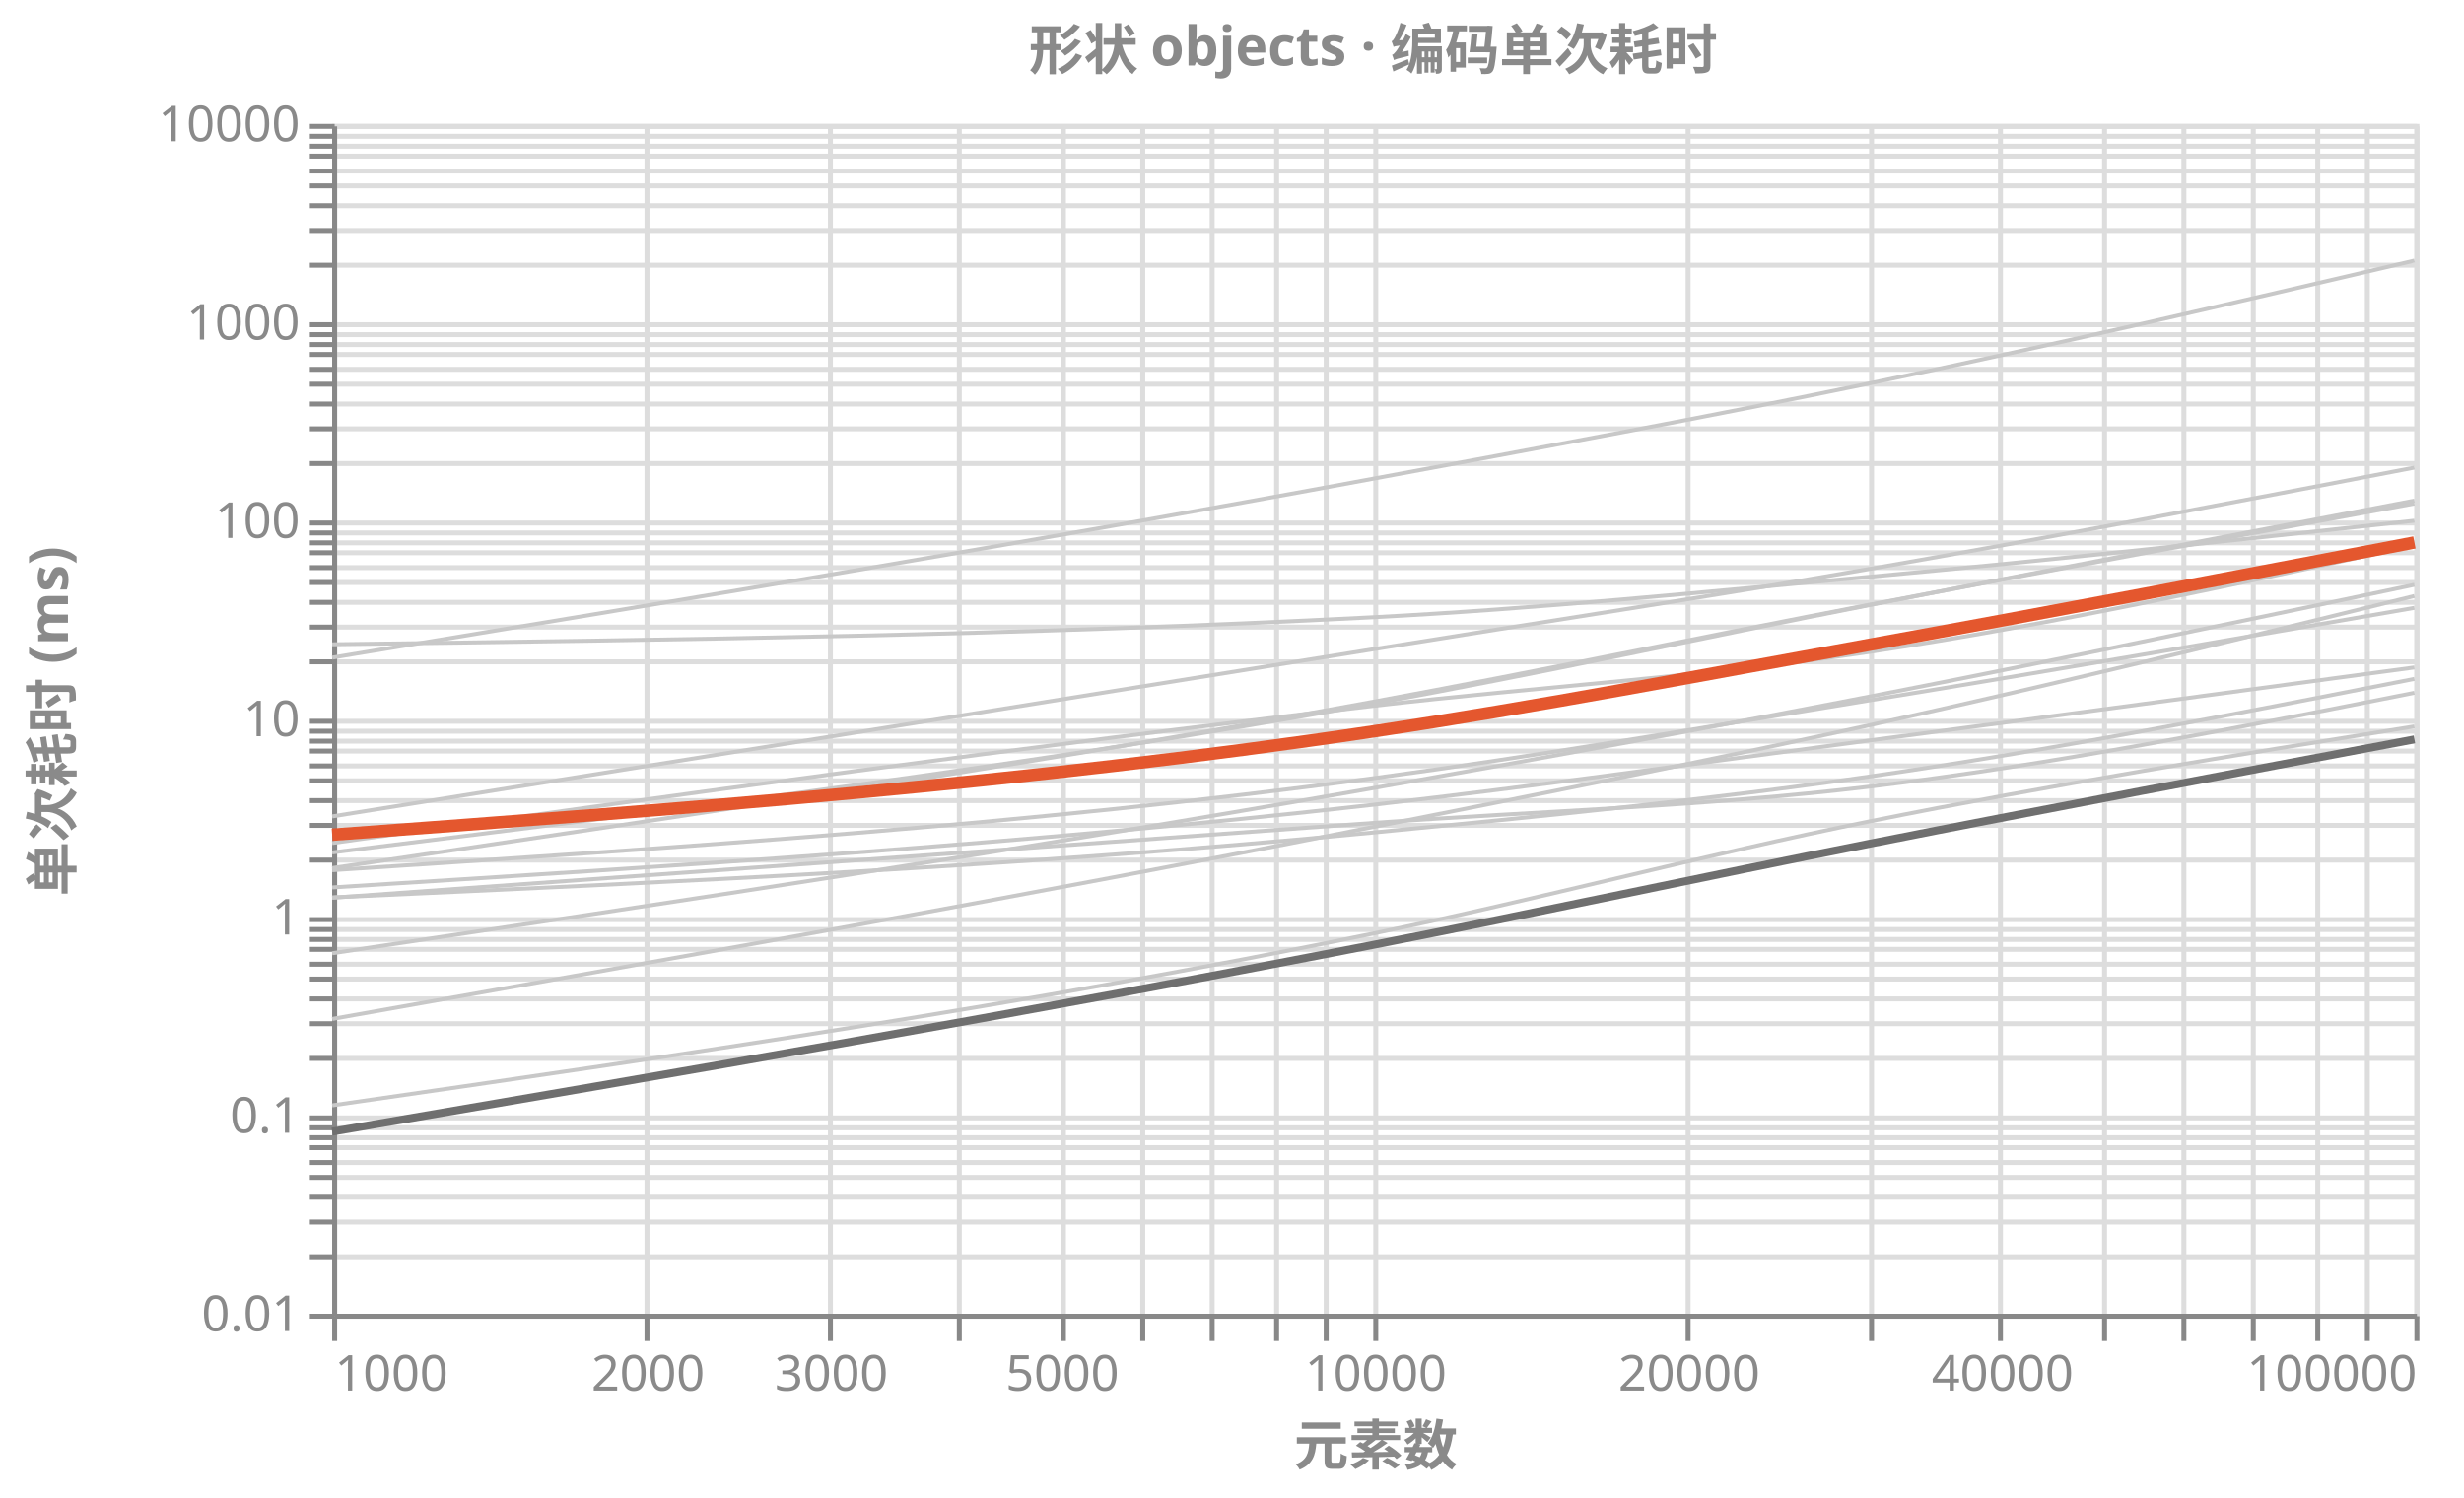
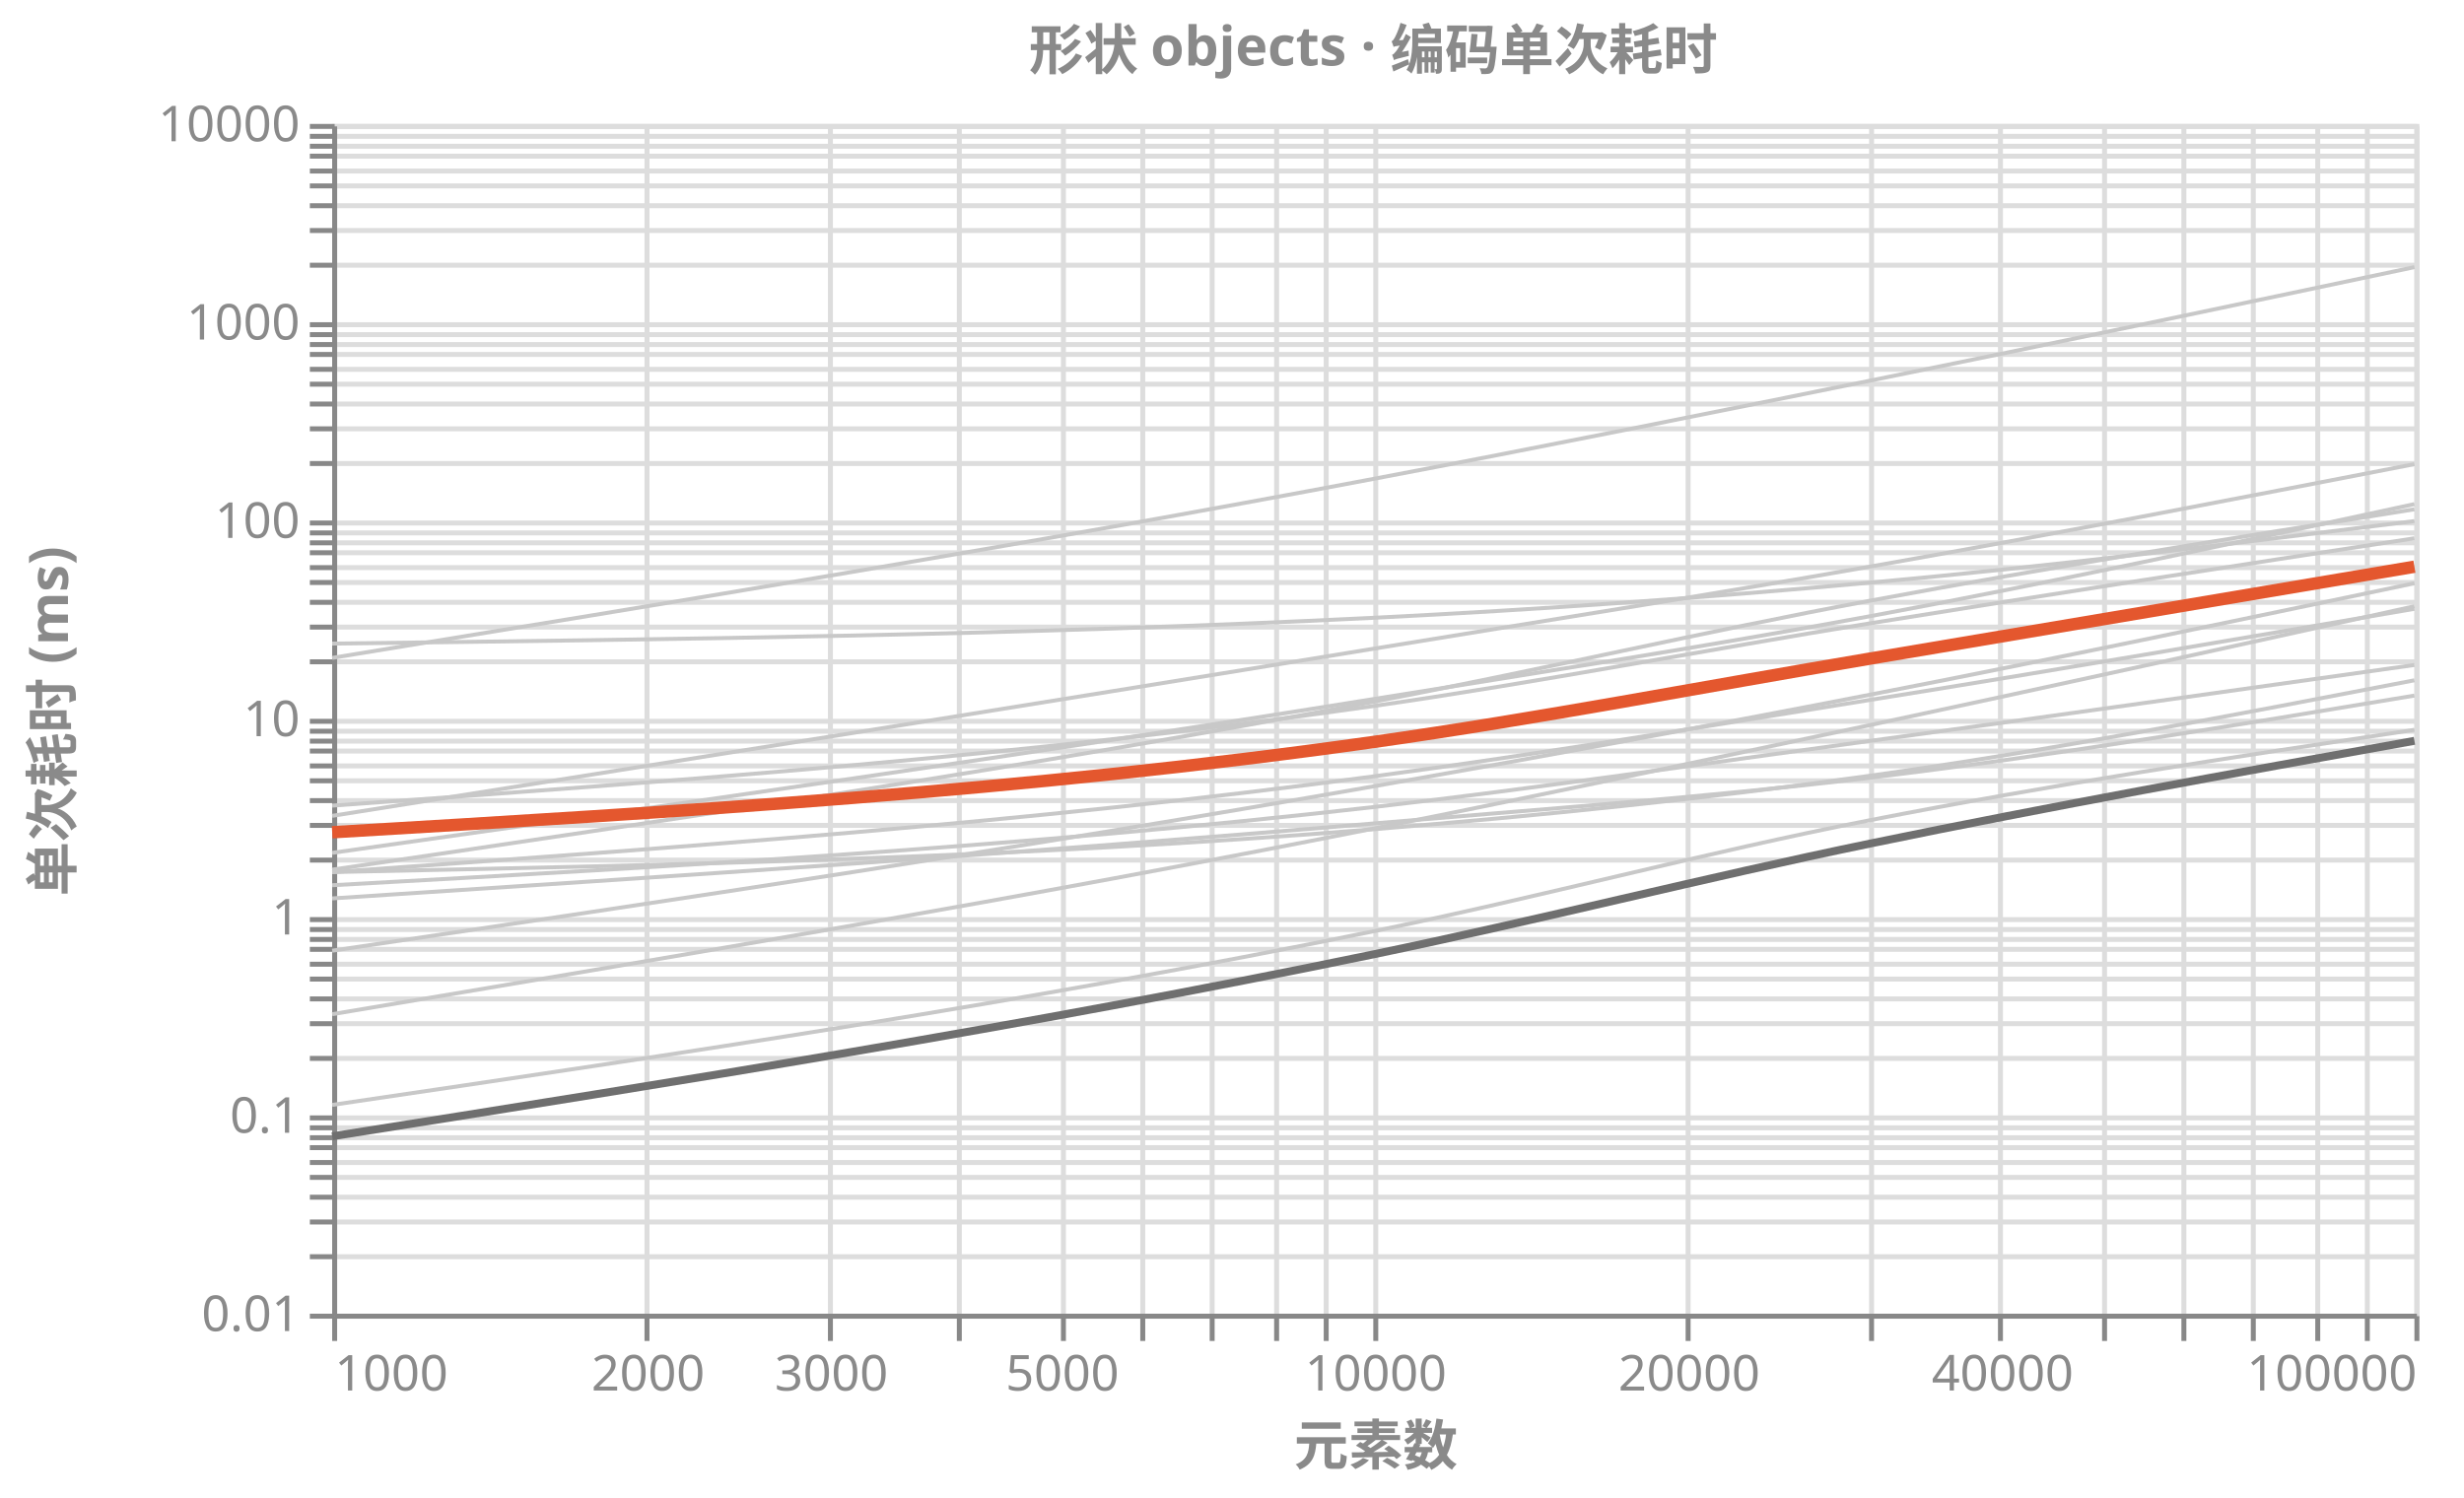
<svg xmlns="http://www.w3.org/2000/svg" version="1.1" class="marks" width="497" height="302" viewBox="0 0 497 302">
  <g fill="none" stroke-miterlimit="4" transform="translate(67,25)">
    <g class="mark-group role-frame root" role="graphics-object" aria-roledescription="group mark container">
      <g transform="translate(0,0)">
        <path class="background" aria-hidden="true" d="M0.5,0.5h420v240h-420Z" stroke="#ddd" />
        <g>
          <g class="mark-group role-axis" aria-hidden="true">
            <g transform="translate(0.5,240.5)">
              <path class="background" aria-hidden="true" d="M0,0h0v0h0Z" pointer-events="none" />
              <g>
                <g class="mark-rule role-axis-grid" pointer-events="none">
                  <line transform="translate(0,-240)" x2="0" y2="240" stroke="#ddd" stroke-width="1" opacity="1" />
                  <line transform="translate(63,-240)" x2="0" y2="240" stroke="#ddd" stroke-width="1" opacity="1" />
                  <line transform="translate(100,-240)" x2="0" y2="240" stroke="#ddd" stroke-width="1" opacity="1" />
                  <line transform="translate(126,-240)" x2="0" y2="240" stroke="#ddd" stroke-width="1" opacity="1" />
                  <line transform="translate(147,-240)" x2="0" y2="240" stroke="#ddd" stroke-width="1" opacity="1" />
                  <line transform="translate(163,-240)" x2="0" y2="240" stroke="#ddd" stroke-width="1" opacity="1" />
                  <line transform="translate(177,-240)" x2="0" y2="240" stroke="#ddd" stroke-width="1" opacity="1" />
                  <line transform="translate(190,-240)" x2="0" y2="240" stroke="#ddd" stroke-width="1" opacity="1" />
                  <line transform="translate(200,-240)" x2="0" y2="240" stroke="#ddd" stroke-width="1" opacity="1" />
                  <line transform="translate(210,-240)" x2="0" y2="240" stroke="#ddd" stroke-width="1" opacity="1" />
                  <line transform="translate(273,-240)" x2="0" y2="240" stroke="#ddd" stroke-width="1" opacity="1" />
                  <line transform="translate(310,-240)" x2="0" y2="240" stroke="#ddd" stroke-width="1" opacity="1" />
                  <line transform="translate(336,-240)" x2="0" y2="240" stroke="#ddd" stroke-width="1" opacity="1" />
                  <line transform="translate(357,-240)" x2="0" y2="240" stroke="#ddd" stroke-width="1" opacity="1" />
                  <line transform="translate(373,-240)" x2="0" y2="240" stroke="#ddd" stroke-width="1" opacity="1" />
                  <line transform="translate(387,-240)" x2="0" y2="240" stroke="#ddd" stroke-width="1" opacity="1" />
                  <line transform="translate(400,-240)" x2="0" y2="240" stroke="#ddd" stroke-width="1" opacity="1" />
                  <line transform="translate(410,-240)" x2="0" y2="240" stroke="#ddd" stroke-width="1" opacity="1" />
                  <line transform="translate(420,-240)" x2="0" y2="240" stroke="#ddd" stroke-width="1" opacity="1" />
                </g>
              </g>
              <path class="foreground" aria-hidden="true" d="" pointer-events="none" display="none" />
            </g>
          </g>
          <g class="mark-group role-axis" aria-hidden="true">
            <g transform="translate(0.5,0.5)">
              <path class="background" aria-hidden="true" d="M0,0h0v0h0Z" pointer-events="none" />
              <g>
                <g class="mark-rule role-axis-grid" pointer-events="none">
                  <line transform="translate(0,240)" x2="420" y2="0" stroke="#ddd" stroke-width="1" opacity="1" />
                  <line transform="translate(0,228)" x2="420" y2="0" stroke="#ddd" stroke-width="1" opacity="1" />
                  <line transform="translate(0,221)" x2="420" y2="0" stroke="#ddd" stroke-width="1" opacity="1" />
                  <line transform="translate(0,216)" x2="420" y2="0" stroke="#ddd" stroke-width="1" opacity="1" />
                  <line transform="translate(0,212)" x2="420" y2="0" stroke="#ddd" stroke-width="1" opacity="1" />
                  <line transform="translate(0,209)" x2="420" y2="0" stroke="#ddd" stroke-width="1" opacity="1" />
                  <line transform="translate(0,206)" x2="420" y2="0" stroke="#ddd" stroke-width="1" opacity="1" />
                  <line transform="translate(0,204)" x2="420" y2="0" stroke="#ddd" stroke-width="1" opacity="1" />
                  <line transform="translate(0,202)" x2="420" y2="0" stroke="#ddd" stroke-width="1" opacity="1" />
                  <line transform="translate(0,200)" x2="420" y2="0" stroke="#ddd" stroke-width="1" opacity="1" />
                  <line transform="translate(0,188)" x2="420" y2="0" stroke="#ddd" stroke-width="1" opacity="1" />
                  <line transform="translate(0,181)" x2="420" y2="0" stroke="#ddd" stroke-width="1" opacity="1" />
                  <line transform="translate(0,176)" x2="420" y2="0" stroke="#ddd" stroke-width="1" opacity="1" />
                  <line transform="translate(0,172)" x2="420" y2="0" stroke="#ddd" stroke-width="1" opacity="1" />
                  <line transform="translate(0,169)" x2="420" y2="0" stroke="#ddd" stroke-width="1" opacity="1" />
                  <line transform="translate(0,166)" x2="420" y2="0" stroke="#ddd" stroke-width="1" opacity="1" />
                  <line transform="translate(0,164)" x2="420" y2="0" stroke="#ddd" stroke-width="1" opacity="1" />
                  <line transform="translate(0,162)" x2="420" y2="0" stroke="#ddd" stroke-width="1" opacity="1" />
                  <line transform="translate(0,160)" x2="420" y2="0" stroke="#ddd" stroke-width="1" opacity="1" />
                  <line transform="translate(0,148)" x2="420" y2="0" stroke="#ddd" stroke-width="1" opacity="1" />
                  <line transform="translate(0,141)" x2="420" y2="0" stroke="#ddd" stroke-width="1" opacity="1" />
                  <line transform="translate(0,136)" x2="420" y2="0" stroke="#ddd" stroke-width="1" opacity="1" />
                  <line transform="translate(0,132)" x2="420" y2="0" stroke="#ddd" stroke-width="1" opacity="1" />
                  <line transform="translate(0,129)" x2="420" y2="0" stroke="#ddd" stroke-width="1" opacity="1" />
                  <line transform="translate(0,126)" x2="420" y2="0" stroke="#ddd" stroke-width="1" opacity="1" />
                  <line transform="translate(0,124)" x2="420" y2="0" stroke="#ddd" stroke-width="1" opacity="1" />
                  <line transform="translate(0,122)" x2="420" y2="0" stroke="#ddd" stroke-width="1" opacity="1" />
                  <line transform="translate(0,120)" x2="420" y2="0" stroke="#ddd" stroke-width="1" opacity="1" />
                  <line transform="translate(0,108)" x2="420" y2="0" stroke="#ddd" stroke-width="1" opacity="1" />
                  <line transform="translate(0,101)" x2="420" y2="0" stroke="#ddd" stroke-width="1" opacity="1" />
                  <line transform="translate(0,96)" x2="420" y2="0" stroke="#ddd" stroke-width="1" opacity="1" />
                  <line transform="translate(0,92)" x2="420" y2="0" stroke="#ddd" stroke-width="1" opacity="1" />
                  <line transform="translate(0,89)" x2="420" y2="0" stroke="#ddd" stroke-width="1" opacity="1" />
                  <line transform="translate(0,86)" x2="420" y2="0" stroke="#ddd" stroke-width="1" opacity="1" />
                  <line transform="translate(0,84)" x2="420" y2="0" stroke="#ddd" stroke-width="1" opacity="1" />
                  <line transform="translate(0,82)" x2="420" y2="0" stroke="#ddd" stroke-width="1" opacity="1" />
                  <line transform="translate(0,80)" x2="420" y2="0" stroke="#ddd" stroke-width="1" opacity="1" />
                  <line transform="translate(0,68)" x2="420" y2="0" stroke="#ddd" stroke-width="1" opacity="1" />
                  <line transform="translate(0,61)" x2="420" y2="0" stroke="#ddd" stroke-width="1" opacity="1" />
                  <line transform="translate(0,56)" x2="420" y2="0" stroke="#ddd" stroke-width="1" opacity="1" />
                  <line transform="translate(0,52)" x2="420" y2="0" stroke="#ddd" stroke-width="1" opacity="1" />
                  <line transform="translate(0,49)" x2="420" y2="0" stroke="#ddd" stroke-width="1" opacity="1" />
                  <line transform="translate(0,46)" x2="420" y2="0" stroke="#ddd" stroke-width="1" opacity="1" />
                  <line transform="translate(0,44)" x2="420" y2="0" stroke="#ddd" stroke-width="1" opacity="1" />
                  <line transform="translate(0,42)" x2="420" y2="0" stroke="#ddd" stroke-width="1" opacity="1" />
                  <line transform="translate(0,40)" x2="420" y2="0" stroke="#ddd" stroke-width="1" opacity="1" />
                  <line transform="translate(0,28)" x2="420" y2="0" stroke="#ddd" stroke-width="1" opacity="1" />
                  <line transform="translate(0,21)" x2="420" y2="0" stroke="#ddd" stroke-width="1" opacity="1" />
                  <line transform="translate(0,16)" x2="420" y2="0" stroke="#ddd" stroke-width="1" opacity="1" />
                  <line transform="translate(0,12)" x2="420" y2="0" stroke="#ddd" stroke-width="1" opacity="1" />
                  <line transform="translate(0,9)" x2="420" y2="0" stroke="#ddd" stroke-width="1" opacity="1" />
                  <line transform="translate(0,6)" x2="420" y2="0" stroke="#ddd" stroke-width="1" opacity="1" />
                  <line transform="translate(0,4)" x2="420" y2="0" stroke="#ddd" stroke-width="1" opacity="1" />
                  <line transform="translate(0,2)" x2="420" y2="0" stroke="#ddd" stroke-width="1" opacity="1" />
                  <line transform="translate(0,0)" x2="420" y2="0" stroke="#ddd" stroke-width="1" opacity="1" />
                </g>
              </g>
              <path class="foreground" aria-hidden="true" d="" pointer-events="none" display="none" />
            </g>
          </g>
          <g class="mark-group role-axis" role="graphics-symbol" aria-roledescription="axis" aria-label="X-axis titled '元素数' for a log scale with values from 1000 to 100000">
            <g transform="translate(0.5,240.5)">
              <path class="background" aria-hidden="true" d="M0,0h0v0h0Z" pointer-events="none" />
              <g>
                <g class="mark-rule role-axis-tick" pointer-events="none">
                  <line transform="translate(0,0)" x2="0" y2="5" stroke="#888" stroke-width="1" opacity="1" />
                  <line transform="translate(63,0)" x2="0" y2="5" stroke="#888" stroke-width="1" opacity="1" />
                  <line transform="translate(100,0)" x2="0" y2="5" stroke="#888" stroke-width="1" opacity="1" />
                  <line transform="translate(126,0)" x2="0" y2="5" stroke="#888" stroke-width="1" opacity="1" />
                  <line transform="translate(147,0)" x2="0" y2="5" stroke="#888" stroke-width="1" opacity="1" />
                  <line transform="translate(163,0)" x2="0" y2="5" stroke="#888" stroke-width="1" opacity="1" />
                  <line transform="translate(177,0)" x2="0" y2="5" stroke="#888" stroke-width="1" opacity="1" />
                  <line transform="translate(190,0)" x2="0" y2="5" stroke="#888" stroke-width="1" opacity="1" />
                  <line transform="translate(200,0)" x2="0" y2="5" stroke="#888" stroke-width="1" opacity="1" />
                  <line transform="translate(210,0)" x2="0" y2="5" stroke="#888" stroke-width="1" opacity="1" />
                  <line transform="translate(273,0)" x2="0" y2="5" stroke="#888" stroke-width="1" opacity="1" />
                  <line transform="translate(310,0)" x2="0" y2="5" stroke="#888" stroke-width="1" opacity="1" />
                  <line transform="translate(336,0)" x2="0" y2="5" stroke="#888" stroke-width="1" opacity="1" />
                  <line transform="translate(357,0)" x2="0" y2="5" stroke="#888" stroke-width="1" opacity="1" />
                  <line transform="translate(373,0)" x2="0" y2="5" stroke="#888" stroke-width="1" opacity="1" />
                  <line transform="translate(387,0)" x2="0" y2="5" stroke="#888" stroke-width="1" opacity="1" />
                  <line transform="translate(400,0)" x2="0" y2="5" stroke="#888" stroke-width="1" opacity="1" />
                  <line transform="translate(410,0)" x2="0" y2="5" stroke="#888" stroke-width="1" opacity="1" />
                  <line transform="translate(420,0)" x2="0" y2="5" stroke="#888" stroke-width="1" opacity="1" />
                </g>
                <g class="mark-text role-axis-label" pointer-events="none">
                  <text text-anchor="start" transform="translate(0,15)" font-family="sans-serif" font-size="10px" fill="#8a8a8a" opacity="1">1000</text>
                  <text text-anchor="middle" transform="translate(63.2163,15)" font-family="sans-serif" font-size="10px" fill="#8a8a8a" opacity="1">2000</text>
                  <text text-anchor="middle" transform="translate(100.1955,15)" font-family="sans-serif" font-size="10px" fill="#8a8a8a" opacity="1">3000</text>
                  <text text-anchor="middle" transform="translate(126.4326,15)" font-family="sans-serif" font-size="10px" fill="#8a8a8a" opacity="0">4000</text>
                  <text text-anchor="middle" transform="translate(146.7837,15)" font-family="sans-serif" font-size="10px" fill="#8a8a8a" opacity="1">5000</text>
                  <text text-anchor="middle" transform="translate(163.4118,15)" font-family="sans-serif" font-size="10px" fill="#8a8a8a" opacity="1" />
                  <text text-anchor="middle" transform="translate(177.4706,15)" font-family="sans-serif" font-size="10px" fill="#8a8a8a" opacity="1" />
                  <text text-anchor="middle" transform="translate(189.6489,15)" font-family="sans-serif" font-size="10px" fill="#8a8a8a" opacity="1" />
                  <text text-anchor="middle" transform="translate(200.3909,15)" font-family="sans-serif" font-size="10px" fill="#8a8a8a" opacity="1" />
                  <text text-anchor="middle" transform="translate(210,15)" font-family="sans-serif" font-size="10px" fill="#8a8a8a" opacity="1">10000</text>
                  <text text-anchor="middle" transform="translate(273.2163,15)" font-family="sans-serif" font-size="10px" fill="#8a8a8a" opacity="1">20000</text>
                  <text text-anchor="middle" transform="translate(310.1955,15)" font-family="sans-serif" font-size="10px" fill="#8a8a8a" opacity="0">30000</text>
                  <text text-anchor="middle" transform="translate(336.4326,15)" font-family="sans-serif" font-size="10px" fill="#8a8a8a" opacity="1">40000</text>
                  <text text-anchor="middle" transform="translate(356.7837,15)" font-family="sans-serif" font-size="10px" fill="#8a8a8a" opacity="0">50000</text>
                  <text text-anchor="middle" transform="translate(373.4118,15)" font-family="sans-serif" font-size="10px" fill="#8a8a8a" opacity="1" />
                  <text text-anchor="middle" transform="translate(387.4706,15)" font-family="sans-serif" font-size="10px" fill="#8a8a8a" opacity="1" />
                  <text text-anchor="middle" transform="translate(399.6489,15)" font-family="sans-serif" font-size="10px" fill="#8a8a8a" opacity="1" />
                  <text text-anchor="middle" transform="translate(410.3909,15)" font-family="sans-serif" font-size="10px" fill="#8a8a8a" opacity="1" />
                  <text text-anchor="end" transform="translate(420,15)" font-family="sans-serif" font-size="10px" fill="#8a8a8a" opacity="1">100000</text>
                </g>
                <g class="mark-rule role-axis-domain" pointer-events="none">
                  <line transform="translate(0,0)" x2="420" y2="0" stroke="#888" stroke-width="1" opacity="1" />
                </g>
                <g class="mark-text role-axis-title" pointer-events="none">
                  <text text-anchor="middle" transform="translate(210,30)" font-family="sans-serif" font-size="11px" font-weight="bold" fill="#8a8a8a" opacity="1">元素数</text>
                </g>
              </g>
              <path class="foreground" aria-hidden="true" d="" pointer-events="none" display="none" />
            </g>
          </g>
          <g class="mark-group role-axis" role="graphics-symbol" aria-roledescription="axis" aria-label="Y-axis titled '单次耗时 (ms)' for a log scale with values from 0.01 to 10000">
            <g transform="translate(0.5,0.5)">
              <path class="background" aria-hidden="true" d="M0,0h0v0h0Z" pointer-events="none" />
              <g>
                <g class="mark-rule role-axis-tick" pointer-events="none">
                  <line transform="translate(0,240)" x2="-5" y2="0" stroke="#888" stroke-width="1" opacity="1" />
                  <line transform="translate(0,228)" x2="-5" y2="0" stroke="#888" stroke-width="1" opacity="1" />
                  <line transform="translate(0,221)" x2="-5" y2="0" stroke="#888" stroke-width="1" opacity="1" />
                  <line transform="translate(0,216)" x2="-5" y2="0" stroke="#888" stroke-width="1" opacity="1" />
                  <line transform="translate(0,212)" x2="-5" y2="0" stroke="#888" stroke-width="1" opacity="1" />
                  <line transform="translate(0,209)" x2="-5" y2="0" stroke="#888" stroke-width="1" opacity="1" />
                  <line transform="translate(0,206)" x2="-5" y2="0" stroke="#888" stroke-width="1" opacity="1" />
                  <line transform="translate(0,204)" x2="-5" y2="0" stroke="#888" stroke-width="1" opacity="1" />
                  <line transform="translate(0,202)" x2="-5" y2="0" stroke="#888" stroke-width="1" opacity="1" />
                  <line transform="translate(0,200)" x2="-5" y2="0" stroke="#888" stroke-width="1" opacity="1" />
                  <line transform="translate(0,188)" x2="-5" y2="0" stroke="#888" stroke-width="1" opacity="1" />
                  <line transform="translate(0,181)" x2="-5" y2="0" stroke="#888" stroke-width="1" opacity="1" />
                  <line transform="translate(0,176)" x2="-5" y2="0" stroke="#888" stroke-width="1" opacity="1" />
                  <line transform="translate(0,172)" x2="-5" y2="0" stroke="#888" stroke-width="1" opacity="1" />
                  <line transform="translate(0,169)" x2="-5" y2="0" stroke="#888" stroke-width="1" opacity="1" />
                  <line transform="translate(0,166)" x2="-5" y2="0" stroke="#888" stroke-width="1" opacity="1" />
                  <line transform="translate(0,164)" x2="-5" y2="0" stroke="#888" stroke-width="1" opacity="1" />
                  <line transform="translate(0,162)" x2="-5" y2="0" stroke="#888" stroke-width="1" opacity="1" />
                  <line transform="translate(0,160)" x2="-5" y2="0" stroke="#888" stroke-width="1" opacity="1" />
                  <line transform="translate(0,148)" x2="-5" y2="0" stroke="#888" stroke-width="1" opacity="1" />
                  <line transform="translate(0,141)" x2="-5" y2="0" stroke="#888" stroke-width="1" opacity="1" />
                  <line transform="translate(0,136)" x2="-5" y2="0" stroke="#888" stroke-width="1" opacity="1" />
                  <line transform="translate(0,132)" x2="-5" y2="0" stroke="#888" stroke-width="1" opacity="1" />
                  <line transform="translate(0,129)" x2="-5" y2="0" stroke="#888" stroke-width="1" opacity="1" />
                  <line transform="translate(0,126)" x2="-5" y2="0" stroke="#888" stroke-width="1" opacity="1" />
                  <line transform="translate(0,124)" x2="-5" y2="0" stroke="#888" stroke-width="1" opacity="1" />
                  <line transform="translate(0,122)" x2="-5" y2="0" stroke="#888" stroke-width="1" opacity="1" />
                  <line transform="translate(0,120)" x2="-5" y2="0" stroke="#888" stroke-width="1" opacity="1" />
                  <line transform="translate(0,108)" x2="-5" y2="0" stroke="#888" stroke-width="1" opacity="1" />
                  <line transform="translate(0,101)" x2="-5" y2="0" stroke="#888" stroke-width="1" opacity="1" />
                  <line transform="translate(0,96)" x2="-5" y2="0" stroke="#888" stroke-width="1" opacity="1" />
                  <line transform="translate(0,92)" x2="-5" y2="0" stroke="#888" stroke-width="1" opacity="1" />
                  <line transform="translate(0,89)" x2="-5" y2="0" stroke="#888" stroke-width="1" opacity="1" />
                  <line transform="translate(0,86)" x2="-5" y2="0" stroke="#888" stroke-width="1" opacity="1" />
                  <line transform="translate(0,84)" x2="-5" y2="0" stroke="#888" stroke-width="1" opacity="1" />
                  <line transform="translate(0,82)" x2="-5" y2="0" stroke="#888" stroke-width="1" opacity="1" />
                  <line transform="translate(0,80)" x2="-5" y2="0" stroke="#888" stroke-width="1" opacity="1" />
                  <line transform="translate(0,68)" x2="-5" y2="0" stroke="#888" stroke-width="1" opacity="1" />
                  <line transform="translate(0,61)" x2="-5" y2="0" stroke="#888" stroke-width="1" opacity="1" />
                  <line transform="translate(0,56)" x2="-5" y2="0" stroke="#888" stroke-width="1" opacity="1" />
                  <line transform="translate(0,52)" x2="-5" y2="0" stroke="#888" stroke-width="1" opacity="1" />
                  <line transform="translate(0,49)" x2="-5" y2="0" stroke="#888" stroke-width="1" opacity="1" />
                  <line transform="translate(0,46)" x2="-5" y2="0" stroke="#888" stroke-width="1" opacity="1" />
                  <line transform="translate(0,44)" x2="-5" y2="0" stroke="#888" stroke-width="1" opacity="1" />
                  <line transform="translate(0,42)" x2="-5" y2="0" stroke="#888" stroke-width="1" opacity="1" />
                  <line transform="translate(0,40)" x2="-5" y2="0" stroke="#888" stroke-width="1" opacity="1" />
                  <line transform="translate(0,28)" x2="-5" y2="0" stroke="#888" stroke-width="1" opacity="1" />
                  <line transform="translate(0,21)" x2="-5" y2="0" stroke="#888" stroke-width="1" opacity="1" />
                  <line transform="translate(0,16)" x2="-5" y2="0" stroke="#888" stroke-width="1" opacity="1" />
                  <line transform="translate(0,12)" x2="-5" y2="0" stroke="#888" stroke-width="1" opacity="1" />
                  <line transform="translate(0,9)" x2="-5" y2="0" stroke="#888" stroke-width="1" opacity="1" />
                  <line transform="translate(0,6)" x2="-5" y2="0" stroke="#888" stroke-width="1" opacity="1" />
                  <line transform="translate(0,4)" x2="-5" y2="0" stroke="#888" stroke-width="1" opacity="1" />
                  <line transform="translate(0,2)" x2="-5" y2="0" stroke="#888" stroke-width="1" opacity="1" />
                  <line transform="translate(0,0)" x2="-5" y2="0" stroke="#888" stroke-width="1" opacity="1" />
                </g>
                <g class="mark-text role-axis-label" pointer-events="none">
                  <text text-anchor="end" transform="translate(-7,243)" font-family="sans-serif" font-size="10px" fill="#8a8a8a" opacity="1">0.01</text>
                  <text text-anchor="end" transform="translate(-7,230.9588)" font-family="sans-serif" font-size="10px" fill="#8a8a8a" opacity="1" />
                  <text text-anchor="end" transform="translate(-7,223.9151)" font-family="sans-serif" font-size="10px" fill="#8a8a8a" opacity="1" />
                  <text text-anchor="end" transform="translate(-7,218.9176)" font-family="sans-serif" font-size="10px" fill="#8a8a8a" opacity="1" />
                  <text text-anchor="end" transform="translate(-7,215.0412)" font-family="sans-serif" font-size="10px" fill="#8a8a8a" opacity="1" />
                  <text text-anchor="end" transform="translate(-7,211.8739)" font-family="sans-serif" font-size="10px" fill="#8a8a8a" opacity="1" />
                  <text text-anchor="end" transform="translate(-7,209.1961)" font-family="sans-serif" font-size="10px" fill="#8a8a8a" opacity="1" />
                  <text text-anchor="end" transform="translate(-7,206.8764)" font-family="sans-serif" font-size="10px" fill="#8a8a8a" opacity="1" />
                  <text text-anchor="end" transform="translate(-7,204.8303)" font-family="sans-serif" font-size="10px" fill="#8a8a8a" opacity="1" />
                  <text text-anchor="end" transform="translate(-7,203)" font-family="sans-serif" font-size="10px" fill="#8a8a8a" opacity="1">0.1</text>
                  <text text-anchor="end" transform="translate(-7,190.9588)" font-family="sans-serif" font-size="10px" fill="#8a8a8a" opacity="1" />
                  <text text-anchor="end" transform="translate(-7,183.9151)" font-family="sans-serif" font-size="10px" fill="#8a8a8a" opacity="1" />
                  <text text-anchor="end" transform="translate(-7,178.9176)" font-family="sans-serif" font-size="10px" fill="#8a8a8a" opacity="1" />
                  <text text-anchor="end" transform="translate(-7,175.0412)" font-family="sans-serif" font-size="10px" fill="#8a8a8a" opacity="1" />
                  <text text-anchor="end" transform="translate(-7,171.8739)" font-family="sans-serif" font-size="10px" fill="#8a8a8a" opacity="1" />
                  <text text-anchor="end" transform="translate(-7,169.1961)" font-family="sans-serif" font-size="10px" fill="#8a8a8a" opacity="1" />
                  <text text-anchor="end" transform="translate(-7,166.8764)" font-family="sans-serif" font-size="10px" fill="#8a8a8a" opacity="1" />
                  <text text-anchor="end" transform="translate(-7,164.8303)" font-family="sans-serif" font-size="10px" fill="#8a8a8a" opacity="1" />
                  <text text-anchor="end" transform="translate(-7,163)" font-family="sans-serif" font-size="10px" fill="#8a8a8a" opacity="1">1</text>
                  <text text-anchor="end" transform="translate(-7,150.9588)" font-family="sans-serif" font-size="10px" fill="#8a8a8a" opacity="1" />
                  <text text-anchor="end" transform="translate(-7,143.9151)" font-family="sans-serif" font-size="10px" fill="#8a8a8a" opacity="1" />
                  <text text-anchor="end" transform="translate(-7,138.9176)" font-family="sans-serif" font-size="10px" fill="#8a8a8a" opacity="1" />
                  <text text-anchor="end" transform="translate(-7,135.0412)" font-family="sans-serif" font-size="10px" fill="#8a8a8a" opacity="1" />
                  <text text-anchor="end" transform="translate(-7,131.8739)" font-family="sans-serif" font-size="10px" fill="#8a8a8a" opacity="1" />
                  <text text-anchor="end" transform="translate(-7,129.1961)" font-family="sans-serif" font-size="10px" fill="#8a8a8a" opacity="1" />
                  <text text-anchor="end" transform="translate(-7,126.8764)" font-family="sans-serif" font-size="10px" fill="#8a8a8a" opacity="1" />
                  <text text-anchor="end" transform="translate(-7,124.8303)" font-family="sans-serif" font-size="10px" fill="#8a8a8a" opacity="1" />
                  <text text-anchor="end" transform="translate(-7,123)" font-family="sans-serif" font-size="10px" fill="#8a8a8a" opacity="1">10</text>
                  <text text-anchor="end" transform="translate(-7,110.9588)" font-family="sans-serif" font-size="10px" fill="#8a8a8a" opacity="1" />
                  <text text-anchor="end" transform="translate(-7,103.9151)" font-family="sans-serif" font-size="10px" fill="#8a8a8a" opacity="1" />
                  <text text-anchor="end" transform="translate(-7,98.9176)" font-family="sans-serif" font-size="10px" fill="#8a8a8a" opacity="1" />
                  <text text-anchor="end" transform="translate(-7,95.0412)" font-family="sans-serif" font-size="10px" fill="#8a8a8a" opacity="1" />
                  <text text-anchor="end" transform="translate(-7,91.87395)" font-family="sans-serif" font-size="10px" fill="#8a8a8a" opacity="1" />
                  <text text-anchor="end" transform="translate(-7,89.19608)" font-family="sans-serif" font-size="10px" fill="#8a8a8a" opacity="1" />
                  <text text-anchor="end" transform="translate(-7,86.8764)" font-family="sans-serif" font-size="10px" fill="#8a8a8a" opacity="1" />
                  <text text-anchor="end" transform="translate(-7,84.8303)" font-family="sans-serif" font-size="10px" fill="#8a8a8a" opacity="1" />
                  <text text-anchor="end" transform="translate(-7,83)" font-family="sans-serif" font-size="10px" fill="#8a8a8a" opacity="1">100</text>
                  <text text-anchor="end" transform="translate(-7,70.9588)" font-family="sans-serif" font-size="10px" fill="#8a8a8a" opacity="1" />
                  <text text-anchor="end" transform="translate(-7,63.91515)" font-family="sans-serif" font-size="10px" fill="#8a8a8a" opacity="1" />
                  <text text-anchor="end" transform="translate(-7,58.9176)" font-family="sans-serif" font-size="10px" fill="#8a8a8a" opacity="1" />
                  <text text-anchor="end" transform="translate(-7,55.0412)" font-family="sans-serif" font-size="10px" fill="#8a8a8a" opacity="1" />
                  <text text-anchor="end" transform="translate(-7,51.87395)" font-family="sans-serif" font-size="10px" fill="#8a8a8a" opacity="1" />
                  <text text-anchor="end" transform="translate(-7,49.19608)" font-family="sans-serif" font-size="10px" fill="#8a8a8a" opacity="1" />
                  <text text-anchor="end" transform="translate(-7,46.8764)" font-family="sans-serif" font-size="10px" fill="#8a8a8a" opacity="1" />
                  <text text-anchor="end" transform="translate(-7,44.8303)" font-family="sans-serif" font-size="10px" fill="#8a8a8a" opacity="1" />
                  <text text-anchor="end" transform="translate(-7,43)" font-family="sans-serif" font-size="10px" fill="#8a8a8a" opacity="1">1000</text>
                  <text text-anchor="end" transform="translate(-7,30.9588)" font-family="sans-serif" font-size="10px" fill="#8a8a8a" opacity="1" />
                  <text text-anchor="end" transform="translate(-7,23.91515)" font-family="sans-serif" font-size="10px" fill="#8a8a8a" opacity="1" />
                  <text text-anchor="end" transform="translate(-7,18.9176)" font-family="sans-serif" font-size="10px" fill="#8a8a8a" opacity="1" />
                  <text text-anchor="end" transform="translate(-7,15.0412)" font-family="sans-serif" font-size="10px" fill="#8a8a8a" opacity="1" />
                  <text text-anchor="end" transform="translate(-7,11.87395)" font-family="sans-serif" font-size="10px" fill="#8a8a8a" opacity="1" />
                  <text text-anchor="end" transform="translate(-7,9.196078)" font-family="sans-serif" font-size="10px" fill="#8a8a8a" opacity="1" />
                  <text text-anchor="end" transform="translate(-7,6.876401)" font-family="sans-serif" font-size="10px" fill="#8a8a8a" opacity="1" />
                  <text text-anchor="end" transform="translate(-7,4.8303)" font-family="sans-serif" font-size="10px" fill="#8a8a8a" opacity="1" />
                  <text text-anchor="end" transform="translate(-7,3)" font-family="sans-serif" font-size="10px" fill="#8a8a8a" opacity="1">10000</text>
                </g>
                <g class="mark-rule role-axis-domain" pointer-events="none">
                  <line transform="translate(0,240)" x2="0" y2="-240" stroke="#888" stroke-width="1" opacity="1" />
                </g>
                <g class="mark-text role-axis-title" pointer-events="none">
                  <text text-anchor="middle" transform="translate(-51,120) rotate(-90) translate(0,-2)" font-family="sans-serif" font-size="11px" font-weight="bold" fill="#8a8a8a" opacity="1">单次耗时 (ms)</text>
                </g>
              </g>
              <path class="foreground" aria-hidden="true" d="" pointer-events="none" display="none" />
            </g>
          </g>
          <g class="mark-group role-scope pathgroup" role="graphics-object" aria-roledescription="group mark container">
            <g transform="translate(0,0)">
              <path class="background" aria-hidden="true" d="M0,0h420v240h-420Z" />
              <g>
                <g class="mark-line role-mark marks" role="graphics-object" aria-roledescription="line mark container">
-                   <path aria-label="n: 1000; t: 0.082834; name: json" role="graphics-symbol" aria-roledescription="line mark" d="M0,203.272C70,191.288,140,179.305,210,165.591C243.398,159.048,276.797,151.784,310.195,145.173C346.797,137.928,383.398,131.035,420,124.142" stroke="#6f6f6f" stroke-width="1.6" />
-                 </g>
-               </g>
-               <path class="foreground" aria-hidden="true" d="" display="none" />
-             </g>
-             <g transform="translate(0,0)">
-               <path class="background" aria-hidden="true" d="M0,0h420v240h-420Z" />
-               <g>
-                 <g class="mark-line role-mark marks" role="graphics-object" aria-roledescription="line mark container">
-                   <path aria-label="n: 1000; t: 0.112348; name: v8" role="graphics-symbol" aria-roledescription="line mark" d="M0,197.977C70,187.86,140,177.743,210,163.304C243.398,156.415,276.797,147.393,310.195,140.669C346.797,133.3,383.398,127.412,420,121.523" stroke="#c8c8c8" stroke-width="0.8" />
-                 </g>
-               </g>
-               <path class="foreground" aria-hidden="true" d="" display="none" />
-             </g>
-             <g transform="translate(0,0)">
-               <path class="background" aria-hidden="true" d="M0,0h420v240h-420Z" />
-               <g>
-                 <g class="mark-line role-mark marks" role="graphics-object" aria-roledescription="line mark container">
-                   <path aria-label="n: 1000; t: 0.306512; name: structuredClone" role="graphics-symbol" aria-roledescription="line mark" d="M0,180.542C70,168.128,140,155.715,210,141.823C243.398,135.194,276.797,128.627,310.195,121.264C346.797,113.195,383.398,104.207,420,95.218" stroke="#c8c8c8" stroke-width="0.8" />
-                 </g>
-               </g>
-               <path class="foreground" aria-hidden="true" d="" display="none" />
-             </g>
-             <g transform="translate(0,0)">
-               <path class="background" aria-hidden="true" d="M0,0h420v240h-420Z" />
-               <g>
-                 <g class="mark-line role-mark marks" role="graphics-object" aria-roledescription="line mark container">
-                   <path aria-label="n: 1000; t: 3.22049; name: superjson" role="graphics-symbol" aria-roledescription="line mark" d="M0,139.683C70,128.473,140,117.264,210,105.962C243.398,100.57,276.797,95.536,310.195,89.744C346.797,83.397,383.398,76.356,420,69.315" stroke="#c8c8c8" stroke-width="0.8" />
-                 </g>
-               </g>
-               <path class="foreground" aria-hidden="true" d="" display="none" />
-             </g>
-             <g transform="translate(0,0)">
-               <path class="background" aria-hidden="true" d="M0,0h420v240h-420Z" />
-               <g>
-                 <g class="mark-line role-mark marks" role="graphics-object" aria-roledescription="line mark container">
-                   <path aria-label="n: 1000; t: 1.2569; name: cbor-x" role="graphics-symbol" aria-roledescription="line mark" d="M0,156.028C70,152.866,140,149.704,210,142.941C243.398,139.714,276.797,136.449,310.195,131.62C346.797,126.327,383.398,119.133,420,111.938" stroke="#c8c8c8" stroke-width="0.8" />
-                 </g>
-               </g>
-               <path class="foreground" aria-hidden="true" d="" display="none" />
-             </g>
-             <g transform="translate(0,0)">
-               <path class="background" aria-hidden="true" d="M0,0h420v240h-420Z" />
-               <g>
-                 <g class="mark-line role-mark marks" role="graphics-object" aria-roledescription="line mark container">
-                   <path aria-label="n: 1000; t: 1.25217; name: msgpackr" role="graphics-symbol" aria-roledescription="line mark" d="M0,156.093C70,151.097,140,146.1,210,141.006C243.398,138.576,276.797,137.696,310.195,133.671C346.797,129.26,383.398,122.003,420,114.745" stroke="#c8c8c8" stroke-width="0.8" />
-                 </g>
-               </g>
-               <path class="foreground" aria-hidden="true" d="" display="none" />
-             </g>
-             <g transform="translate(0,0)">
-               <path class="background" aria-hidden="true" d="M0,0h420v240h-420Z" />
-               <g>
-                 <g class="mark-line role-mark marks" role="graphics-object" aria-roledescription="line mark container">
-                   <path aria-label="n: 1000; t: 1.41171; name: msgpack" role="graphics-symbol" aria-roledescription="line mark" d="M0,154.01C70,149.64,140,145.27,210,137.331C243.398,133.543,276.797,128.742,310.195,124.343C346.797,119.522,383.398,114.575,420,109.628" stroke="#c8c8c8" stroke-width="0.8" />
-                 </g>
-               </g>
-               <path class="foreground" aria-hidden="true" d="" display="none" />
-             </g>
-             <g transform="translate(0,0)">
-               <path class="background" aria-hidden="true" d="M0,0h420v240h-420Z" />
-               <g>
-                 <g class="mark-line role-mark marks" role="graphics-object" aria-roledescription="line mark container">
-                   <path aria-label="n: 1000; t: 2.11894; name: devalue" role="graphics-symbol" aria-roledescription="line mark" d="M0,146.955C70,138.28,140,129.605,210,116.953C243.398,110.916,276.797,103.559,310.195,97.032C346.797,89.879,383.398,82.929,420,75.979" stroke="#c8c8c8" stroke-width="0.8" />
-                 </g>
-               </g>
-               <path class="foreground" aria-hidden="true" d="" display="none" />
-             </g>
-             <g transform="translate(0,0)">
-               <path class="background" aria-hidden="true" d="M0,0h420v240h-420Z" />
-               <g>
-                 <g class="mark-line role-mark marks" role="graphics-object" aria-roledescription="line mark container">
-                   <path aria-label="n: 1000; t: 2.36375; name: seroval" role="graphics-symbol" aria-roledescription="line mark" d="M0,145.056C70,135.293,140,125.53,210,117.392C243.398,113.509,276.797,111.501,310.195,106.483C346.797,100.984,383.398,92.995,420,85.006" stroke="#c8c8c8" stroke-width="0.8" />
-                 </g>
-               </g>
-               <path class="foreground" aria-hidden="true" d="" display="none" />
-             </g>
-             <g transform="translate(0,0)">
-               <path class="background" aria-hidden="true" d="M0,0h420v240h-420Z" />
-               <g>
-                 <g class="mark-line role-mark marks" role="graphics-object" aria-roledescription="line mark container">
-                   <path aria-label="n: 1000; t: 23.7634; name: turbo-stream" role="graphics-symbol" aria-roledescription="line mark" d="M0,104.964C70,104.054,140,103.145,210,99.507C243.398,97.772,276.797,94.401,310.195,91.335C346.797,87.976,383.398,84.003,420,80.029" stroke="#c8c8c8" stroke-width="0.8" />
-                 </g>
-               </g>
-               <path class="foreground" aria-hidden="true" d="" display="none" />
-             </g>
-             <g transform="translate(0,0)">
-               <path class="background" aria-hidden="true" d="M0,0h420v240h-420Z" />
-               <g>
-                 <g class="mark-line role-mark marks" role="graphics-object" aria-roledescription="line mark container">
-                   <path aria-label="n: 1000; t: 0.657254; name: flatted" role="graphics-symbol" aria-roledescription="line mark" d="M0,167.291C70,156.798,140,146.306,210,133.976C243.398,128.094,276.797,121.984,310.195,115.492C346.797,108.377,383.398,100.667,420,92.957" stroke="#c8c8c8" stroke-width="0.8" />
-                 </g>
-               </g>
-               <path class="foreground" aria-hidden="true" d="" display="none" />
-             </g>
-             <g transform="translate(0,0)">
-               <path class="background" aria-hidden="true" d="M0,0h420v240h-420Z" />
-               <g>
-                 <g class="mark-line role-mark marks" role="graphics-object" aria-roledescription="line mark container">
-                   <path aria-label="n: 1000; t: 1.76777; name: ungap-structured-clone" role="graphics-symbol" aria-roledescription="line mark" d="M0,150.103C70,139.766,140,129.429,210,116.551C243.398,110.406,276.797,103.333,310.195,96.959C346.797,89.974,383.398,83.271,420,76.567" stroke="#c8c8c8" stroke-width="0.8" />
-                 </g>
-               </g>
-               <path class="foreground" aria-hidden="true" d="" display="none" />
-             </g>
-             <g transform="translate(0,0)">
-               <path class="background" aria-hidden="true" d="M0,0h420v240h-420Z" />
-               <g>
-                 <g class="mark-line role-mark marks" role="graphics-object" aria-roledescription="line mark container">
-                   <path aria-label="n: 1000; t: 1.72484; name: bson" role="graphics-symbol" aria-roledescription="line mark" d="M0,150.53C70,145.974,140,141.418,210,131.981C243.398,127.479,276.797,121.699,310.195,116.252C346.797,110.283,383.398,103.946,420,97.609" stroke="#c8c8c8" stroke-width="0.8" />
-                 </g>
-               </g>
-               <path class="foreground" aria-hidden="true" d="" display="none" />
-             </g>
-             <g transform="translate(0,0)">
-               <path class="background" aria-hidden="true" d="M0,0h420v240h-420Z" />
-               <g>
-                 <g class="mark-line role-mark marks" role="graphics-object" aria-roledescription="line mark container">
-                   <path aria-label="n: 1000; t: 20.3542; name: ion-js" role="graphics-symbol" aria-roledescription="line mark" d="M0,107.654C70,96.101,140,84.549,210,71.558C243.398,65.361,276.797,59.256,310.195,52.311C346.797,44.699,383.398,36.133,420,27.567" stroke="#c8c8c8" stroke-width="0.8" />
-                 </g>
-               </g>
-               <path class="foreground" aria-hidden="true" d="" display="none" />
-             </g>
-             <g transform="translate(0,0)">
-               <path class="background" aria-hidden="true" d="M0,0h420v240h-420Z" />
-               <g>
-                 <g class="mark-line role-mark marks" role="graphics-object" aria-roledescription="line mark container">
-                   <path aria-label="n: 1000; t: 2.60304; name: obj-codec" role="graphics-symbol" aria-roledescription="line mark" d="M0,143.381C70,138.219,140,133.057,210,122.536C243.398,117.516,276.797,111.078,310.195,105.036C346.797,98.415,383.398,91.418,420,84.421" stroke="#e4572e" stroke-width="2.5" />
+                   <path aria-label="n: 1000; t: 0.078452; name: json" role="graphics-symbol" aria-roledescription="line mark" d="M0,204.216C70,193.129,140,182.042,210,167.518C243.398,160.589,276.797,152.068,310.195,145.164C346.797,137.598,383.398,131.017,420,124.436" stroke="#6f6f6f" stroke-width="1.6" />
+                 </g>
+               </g>
+               <path class="foreground" aria-hidden="true" d="" display="none" />
+             </g>
+             <g transform="translate(0,0)">
+               <path class="background" aria-hidden="true" d="M0,0h420v240h-420Z" />
+               <g>
+                 <g class="mark-line role-mark marks" role="graphics-object" aria-roledescription="line mark container">
+                   <path aria-label="n: 1000; t: 0.112974; name: v8" role="graphics-symbol" aria-roledescription="line mark" d="M0,197.881C70,187.561,140,177.24,210,162.866C243.398,156.008,276.797,146.999,310.195,140.446C346.797,133.265,383.398,127.742,420,122.22" stroke="#c8c8c8" stroke-width="0.8" />
+                 </g>
+               </g>
+               <path class="foreground" aria-hidden="true" d="" display="none" />
+             </g>
+             <g transform="translate(0,0)">
+               <path class="background" aria-hidden="true" d="M0,0h420v240h-420Z" />
+               <g>
+                 <g class="mark-line role-mark marks" role="graphics-object" aria-roledescription="line mark container">
+                   <path aria-label="n: 1000; t: 0.323934; name: structuredClone" role="graphics-symbol" aria-roledescription="line mark" d="M0,179.582C70,167.821,140,156.06,210,142.15C243.398,135.513,276.797,128.38,310.195,121.261C346.797,113.459,383.398,105.376,420,97.293" stroke="#c8c8c8" stroke-width="0.8" />
+                 </g>
+               </g>
+               <path class="foreground" aria-hidden="true" d="" display="none" />
+             </g>
+             <g transform="translate(0,0)">
+               <path class="background" aria-hidden="true" d="M0,0h420v240h-420Z" />
+               <g>
+                 <g class="mark-line role-mark marks" role="graphics-object" aria-roledescription="line mark container">
+                   <path aria-label="n: 1000; t: 3.24104; name: superjson" role="graphics-symbol" aria-roledescription="line mark" d="M0,139.573C70,128.455,140,117.337,210,105.868C243.398,100.397,276.797,95.181,310.195,89.293C346.797,82.841,383.398,75.734,420,68.627" stroke="#c8c8c8" stroke-width="0.8" />
+                 </g>
+               </g>
+               <path class="foreground" aria-hidden="true" d="" display="none" />
+             </g>
+             <g transform="translate(0,0)">
+               <path class="background" aria-hidden="true" d="M0,0h420v240h-420Z" />
+               <g>
+                 <g class="mark-line role-mark marks" role="graphics-object" aria-roledescription="line mark container">
+                   <path aria-label="n: 1000; t: 1.68713; name: cbor-x" role="graphics-symbol" aria-roledescription="line mark" d="M0,150.914C70,149.475,140,148.036,210,142.28C243.398,139.534,276.797,136.157,310.195,131.481C346.797,126.356,383.398,119.291,420,112.226" stroke="#c8c8c8" stroke-width="0.8" />
+                 </g>
+               </g>
+               <path class="foreground" aria-hidden="true" d="" display="none" />
+             </g>
+             <g transform="translate(0,0)">
+               <path class="background" aria-hidden="true" d="M0,0h420v240h-420Z" />
+               <g>
+                 <g class="mark-line role-mark marks" role="graphics-object" aria-roledescription="line mark container">
+                   <path aria-label="n: 1000; t: 1.24255; name: msgpackr" role="graphics-symbol" aria-roledescription="line mark" d="M0,156.227C70,151.667,140,147.106,210,141.111C243.398,138.251,276.797,135.89,310.195,131.877C346.797,127.479,383.398,121.395,420,115.312" stroke="#c8c8c8" stroke-width="0.8" />
+                 </g>
+               </g>
+               <path class="foreground" aria-hidden="true" d="" display="none" />
+             </g>
+             <g transform="translate(0,0)">
+               <path class="background" aria-hidden="true" d="M0,0h420v240h-420Z" />
+               <g>
+                 <g class="mark-line role-mark marks" role="graphics-object" aria-roledescription="line mark container">
+                   <path aria-label="n: 1000; t: 1.44791; name: msgpack" role="graphics-symbol" aria-roledescription="line mark" d="M0,153.57C70,149.693,140,145.817,210,137.804C243.398,133.981,276.797,129.001,310.195,124.452C346.797,119.467,383.398,114.305,420,109.143" stroke="#c8c8c8" stroke-width="0.8" />
+                 </g>
+               </g>
+               <path class="foreground" aria-hidden="true" d="" display="none" />
+             </g>
+             <g transform="translate(0,0)">
+               <path class="background" aria-hidden="true" d="M0,0h420v240h-420Z" />
+               <g>
+                 <g class="mark-line role-mark marks" role="graphics-object" aria-roledescription="line mark container">
+                   <path aria-label="n: 1000; t: 2.10894; name: devalue" role="graphics-symbol" aria-roledescription="line mark" d="M0,147.037C70,137.152,140,127.266,210,116.019C243.398,110.653,276.797,105.498,310.195,99.302C346.797,92.512,383.398,84.598,420,76.684" stroke="#c8c8c8" stroke-width="0.8" />
+                 </g>
+               </g>
+               <path class="foreground" aria-hidden="true" d="" display="none" />
+             </g>
+             <g transform="translate(0,0)">
+               <path class="background" aria-hidden="true" d="M0,0h420v240h-420Z" />
+               <g>
+                 <g class="mark-line role-mark marks" role="graphics-object" aria-roledescription="line mark container">
+                   <path aria-label="n: 1000; t: 3.64992; name: seroval" role="graphics-symbol" aria-roledescription="line mark" d="M0,137.509C70,132.496,140,127.482,210,117.427C243.398,112.63,276.797,106.138,310.195,100.739C346.797,94.822,383.398,89.202,420,83.581" stroke="#c8c8c8" stroke-width="0.8" />
+                 </g>
+               </g>
+               <path class="foreground" aria-hidden="true" d="" display="none" />
+             </g>
+             <g transform="translate(0,0)">
+               <path class="background" aria-hidden="true" d="M0,0h420v240h-420Z" />
+               <g>
+                 <g class="mark-line role-mark marks" role="graphics-object" aria-roledescription="line mark container">
+                   <path aria-label="n: 1000; t: 23.9539; name: turbo-stream" role="graphics-symbol" aria-roledescription="line mark" d="M0,104.825C70,103.958,140,103.092,210,99.626C243.398,97.972,276.797,95.57,310.195,92.531C346.797,89.2,383.398,84.655,420,80.11" stroke="#c8c8c8" stroke-width="0.8" />
+                 </g>
+               </g>
+               <path class="foreground" aria-hidden="true" d="" display="none" />
+             </g>
+             <g transform="translate(0,0)">
+               <path class="background" aria-hidden="true" d="M0,0h420v240h-420Z" />
+               <g>
+                 <g class="mark-line role-mark marks" role="graphics-object" aria-roledescription="line mark container">
+                   <path aria-label="n: 1000; t: 0.677108; name: flatted" role="graphics-symbol" aria-roledescription="line mark" d="M0,166.774C70,156.362,140,145.949,210,133.631C243.398,127.754,276.797,121.617,310.195,115.131C346.797,108.022,383.398,100.338,420,92.654" stroke="#c8c8c8" stroke-width="0.8" />
+                 </g>
+               </g>
+               <path class="foreground" aria-hidden="true" d="" display="none" />
+             </g>
+             <g transform="translate(0,0)">
+               <path class="background" aria-hidden="true" d="M0,0h420v240h-420Z" />
+               <g>
+                 <g class="mark-line role-mark marks" role="graphics-object" aria-roledescription="line mark container">
+                   <path aria-label="n: 1000; t: 1.73502; name: ungap-structured-clone" role="graphics-symbol" aria-roledescription="line mark" d="M0,150.428C70,140.142,140,129.857,210,116.566C243.398,110.225,276.797,102.404,310.195,96.174C346.797,89.346,383.398,83.54,420,77.734" stroke="#c8c8c8" stroke-width="0.8" />
+                 </g>
+               </g>
+               <path class="foreground" aria-hidden="true" d="" display="none" />
+             </g>
+             <g transform="translate(0,0)">
+               <path class="background" aria-hidden="true" d="M0,0h420v240h-420Z" />
+               <g>
+                 <g class="mark-line role-mark marks" role="graphics-object" aria-roledescription="line mark container">
+                   <path aria-label="n: 1000; t: 1.68629; name: bson" role="graphics-symbol" aria-roledescription="line mark" d="M0,150.923C70,145.959,140,140.995,210,131.618C243.398,127.145,276.797,121.545,310.195,116.188C346.797,110.318,383.398,104.064,420,97.81" stroke="#c8c8c8" stroke-width="0.8" />
+                 </g>
+               </g>
+               <path class="foreground" aria-hidden="true" d="" display="none" />
+             </g>
+             <g transform="translate(0,0)">
+               <path class="background" aria-hidden="true" d="M0,0h420v240h-420Z" />
+               <g>
+                 <g class="mark-line role-mark marks" role="graphics-object" aria-roledescription="line mark container">
+                   <path aria-label="n: 1000; t: 20.2886; name: ion-js" role="graphics-symbol" aria-roledescription="line mark" d="M0,107.71C70,96.288,140,84.867,210,71.606C243.398,65.279,276.797,58.565,310.195,51.787C346.797,44.36,383.398,36.624,420,28.888" stroke="#c8c8c8" stroke-width="0.8" />
+                 </g>
+               </g>
+               <path class="foreground" aria-hidden="true" d="" display="none" />
+             </g>
+             <g transform="translate(0,0)">
+               <path class="background" aria-hidden="true" d="M0,0h420v240h-420Z" />
+               <g>
+                 <g class="mark-line role-mark marks" role="graphics-object" aria-roledescription="line mark container">
+                   <path aria-label="n: 1000; t: 2.67861; name: obj-codec" role="graphics-symbol" aria-roledescription="line mark" d="M0,142.884C70,138.738,140,134.592,210,124.676C243.398,119.944,276.797,113.476,310.195,107.853C346.797,101.692,383.398,95.504,420,89.315" stroke="#e4572e" stroke-width="2.5" />
                </g>
              </g>
              <path class="foreground" aria-hidden="true" d="" display="none" />
            </g>
          </g>
          <g class="mark-group role-title">
            <g transform="translate(210,-20)">
              <path class="background" aria-hidden="true" d="M0,0h0v0h0Z" pointer-events="none" />
              <g>
                <g class="mark-text role-title-text" role="graphics-symbol" aria-roledescription="title" aria-label="Title text '形状 objects · 编码单次耗时'" pointer-events="none">
                  <text text-anchor="middle" transform="translate(0,9)" font-family="sans-serif" font-size="11px" font-weight="bold" fill="#8a8a8a" opacity="1">形状 objects · 编码单次耗时</text>
                </g>
              </g>
              <path class="foreground" aria-hidden="true" d="" pointer-events="none" display="none" />
            </g>
          </g>
        </g>
        <path class="foreground" aria-hidden="true" d="" display="none" />
      </g>
    </g>
  </g>
</svg>
